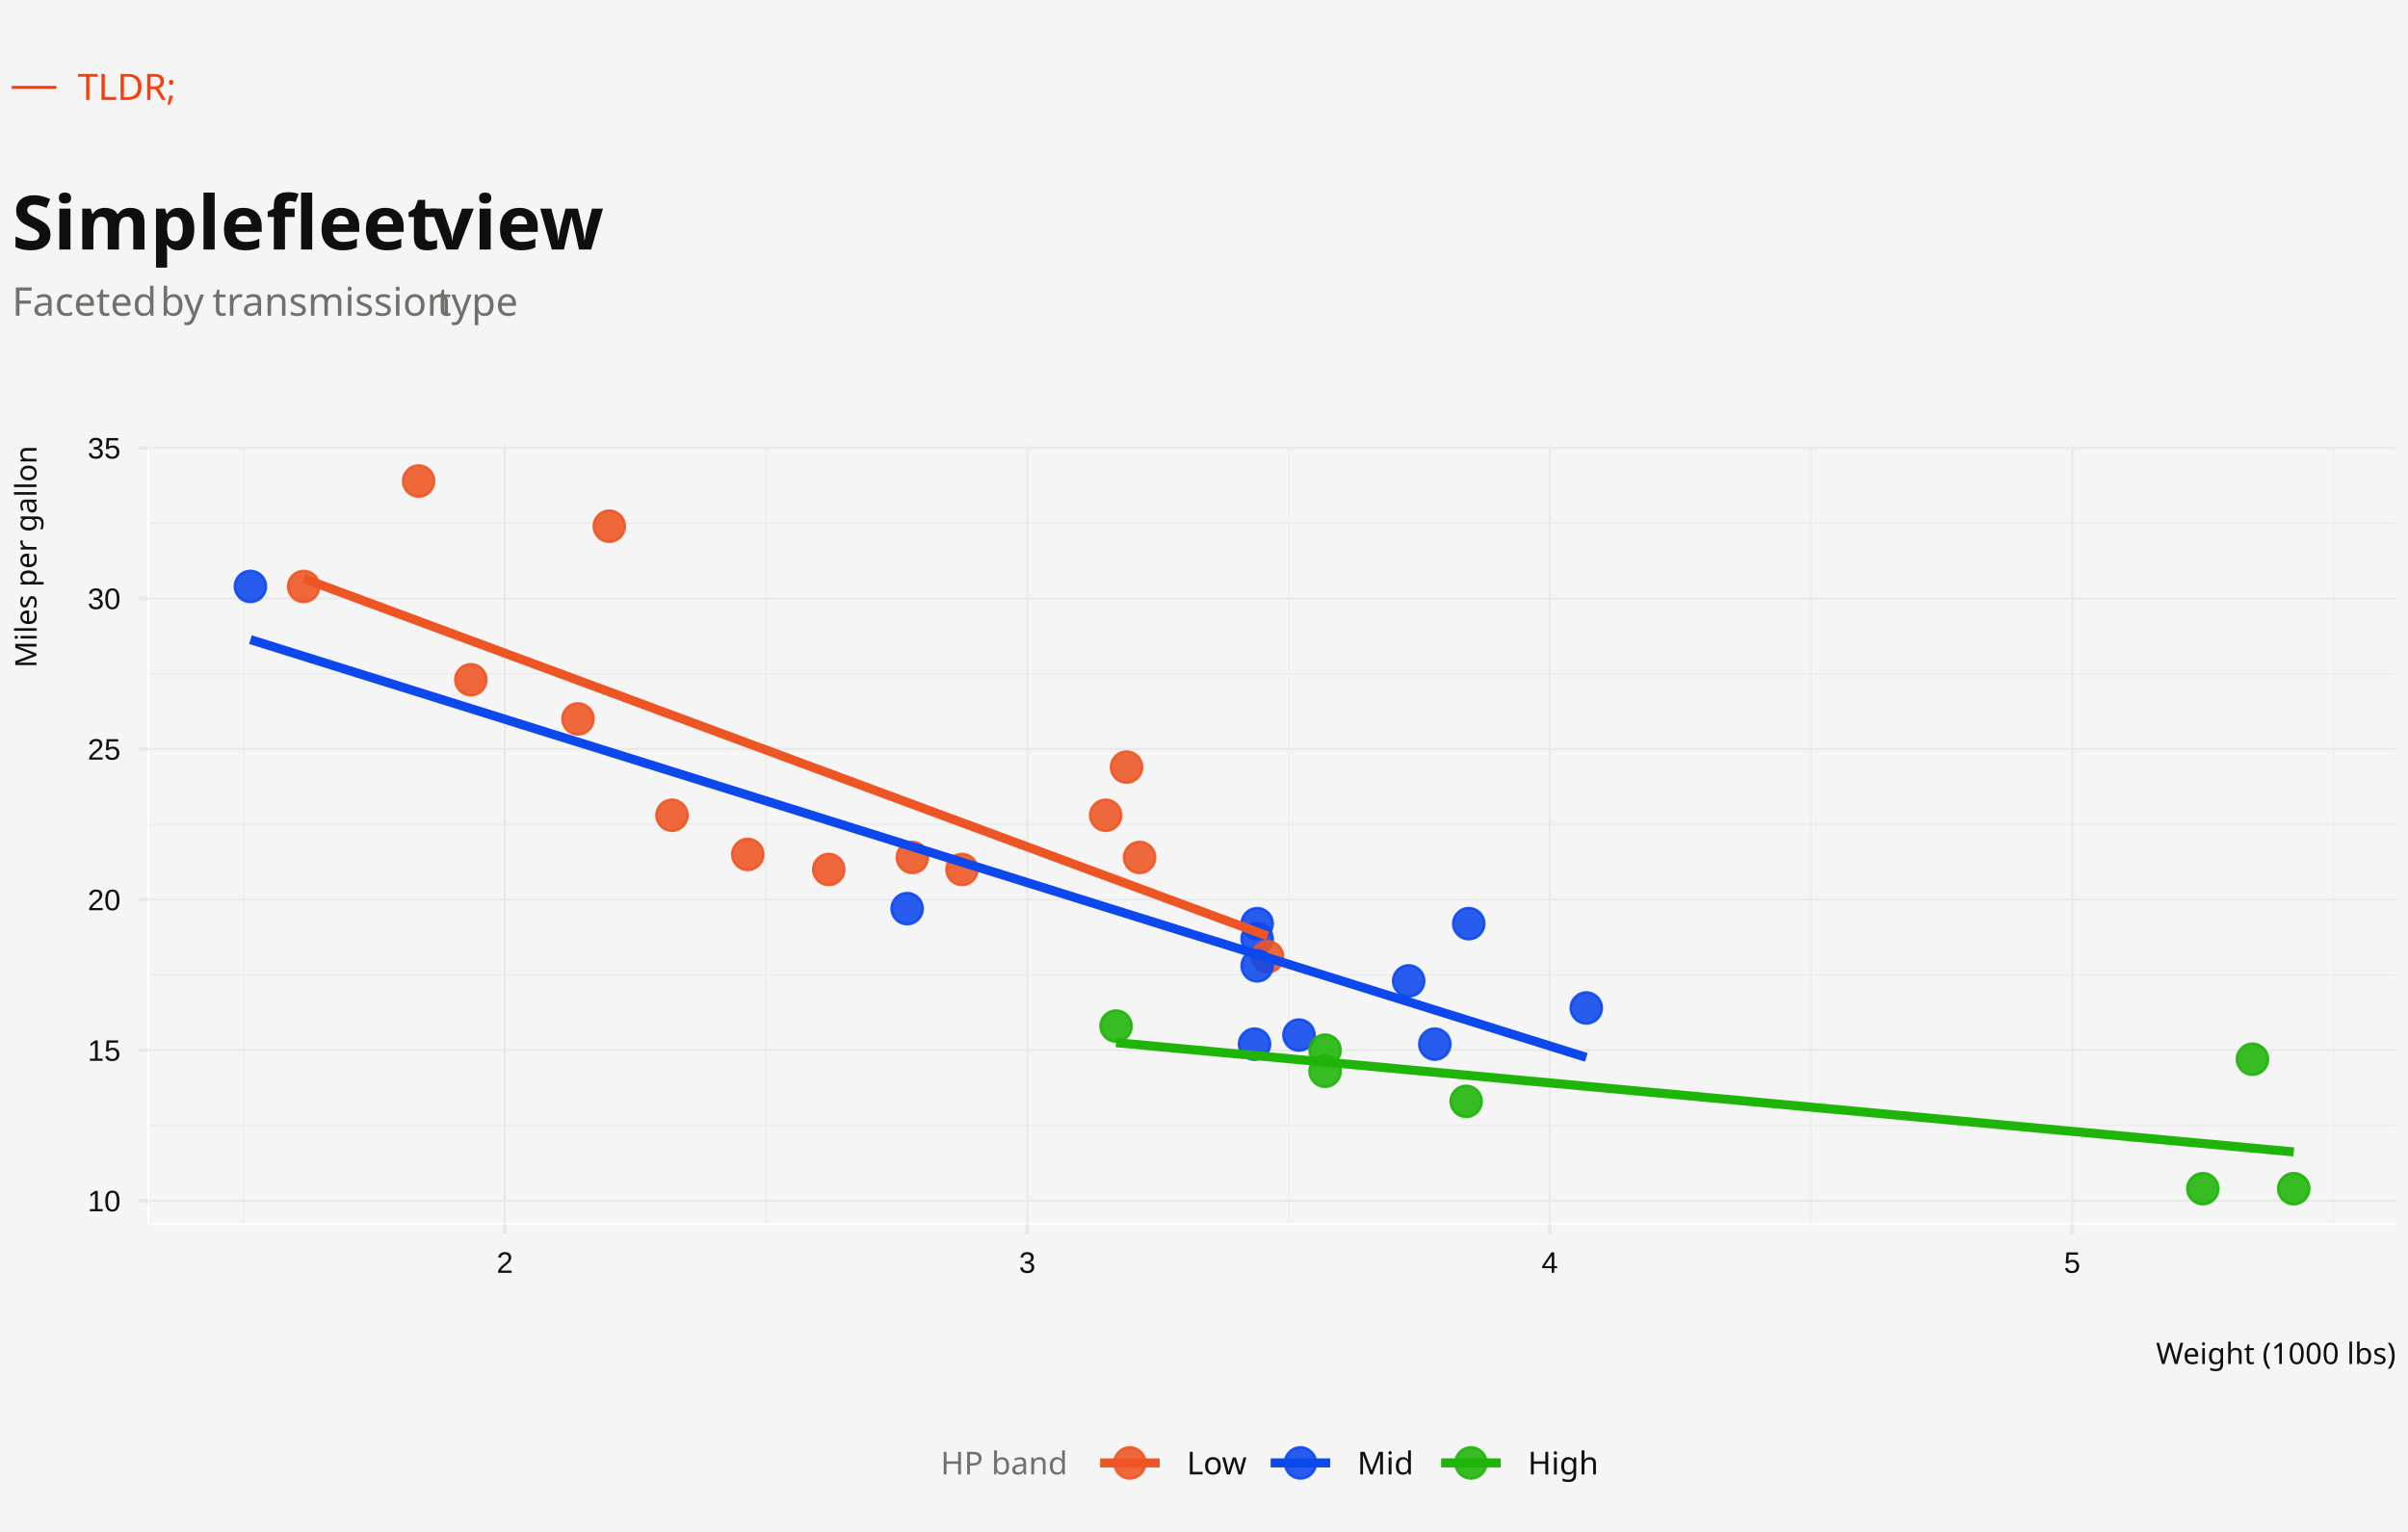
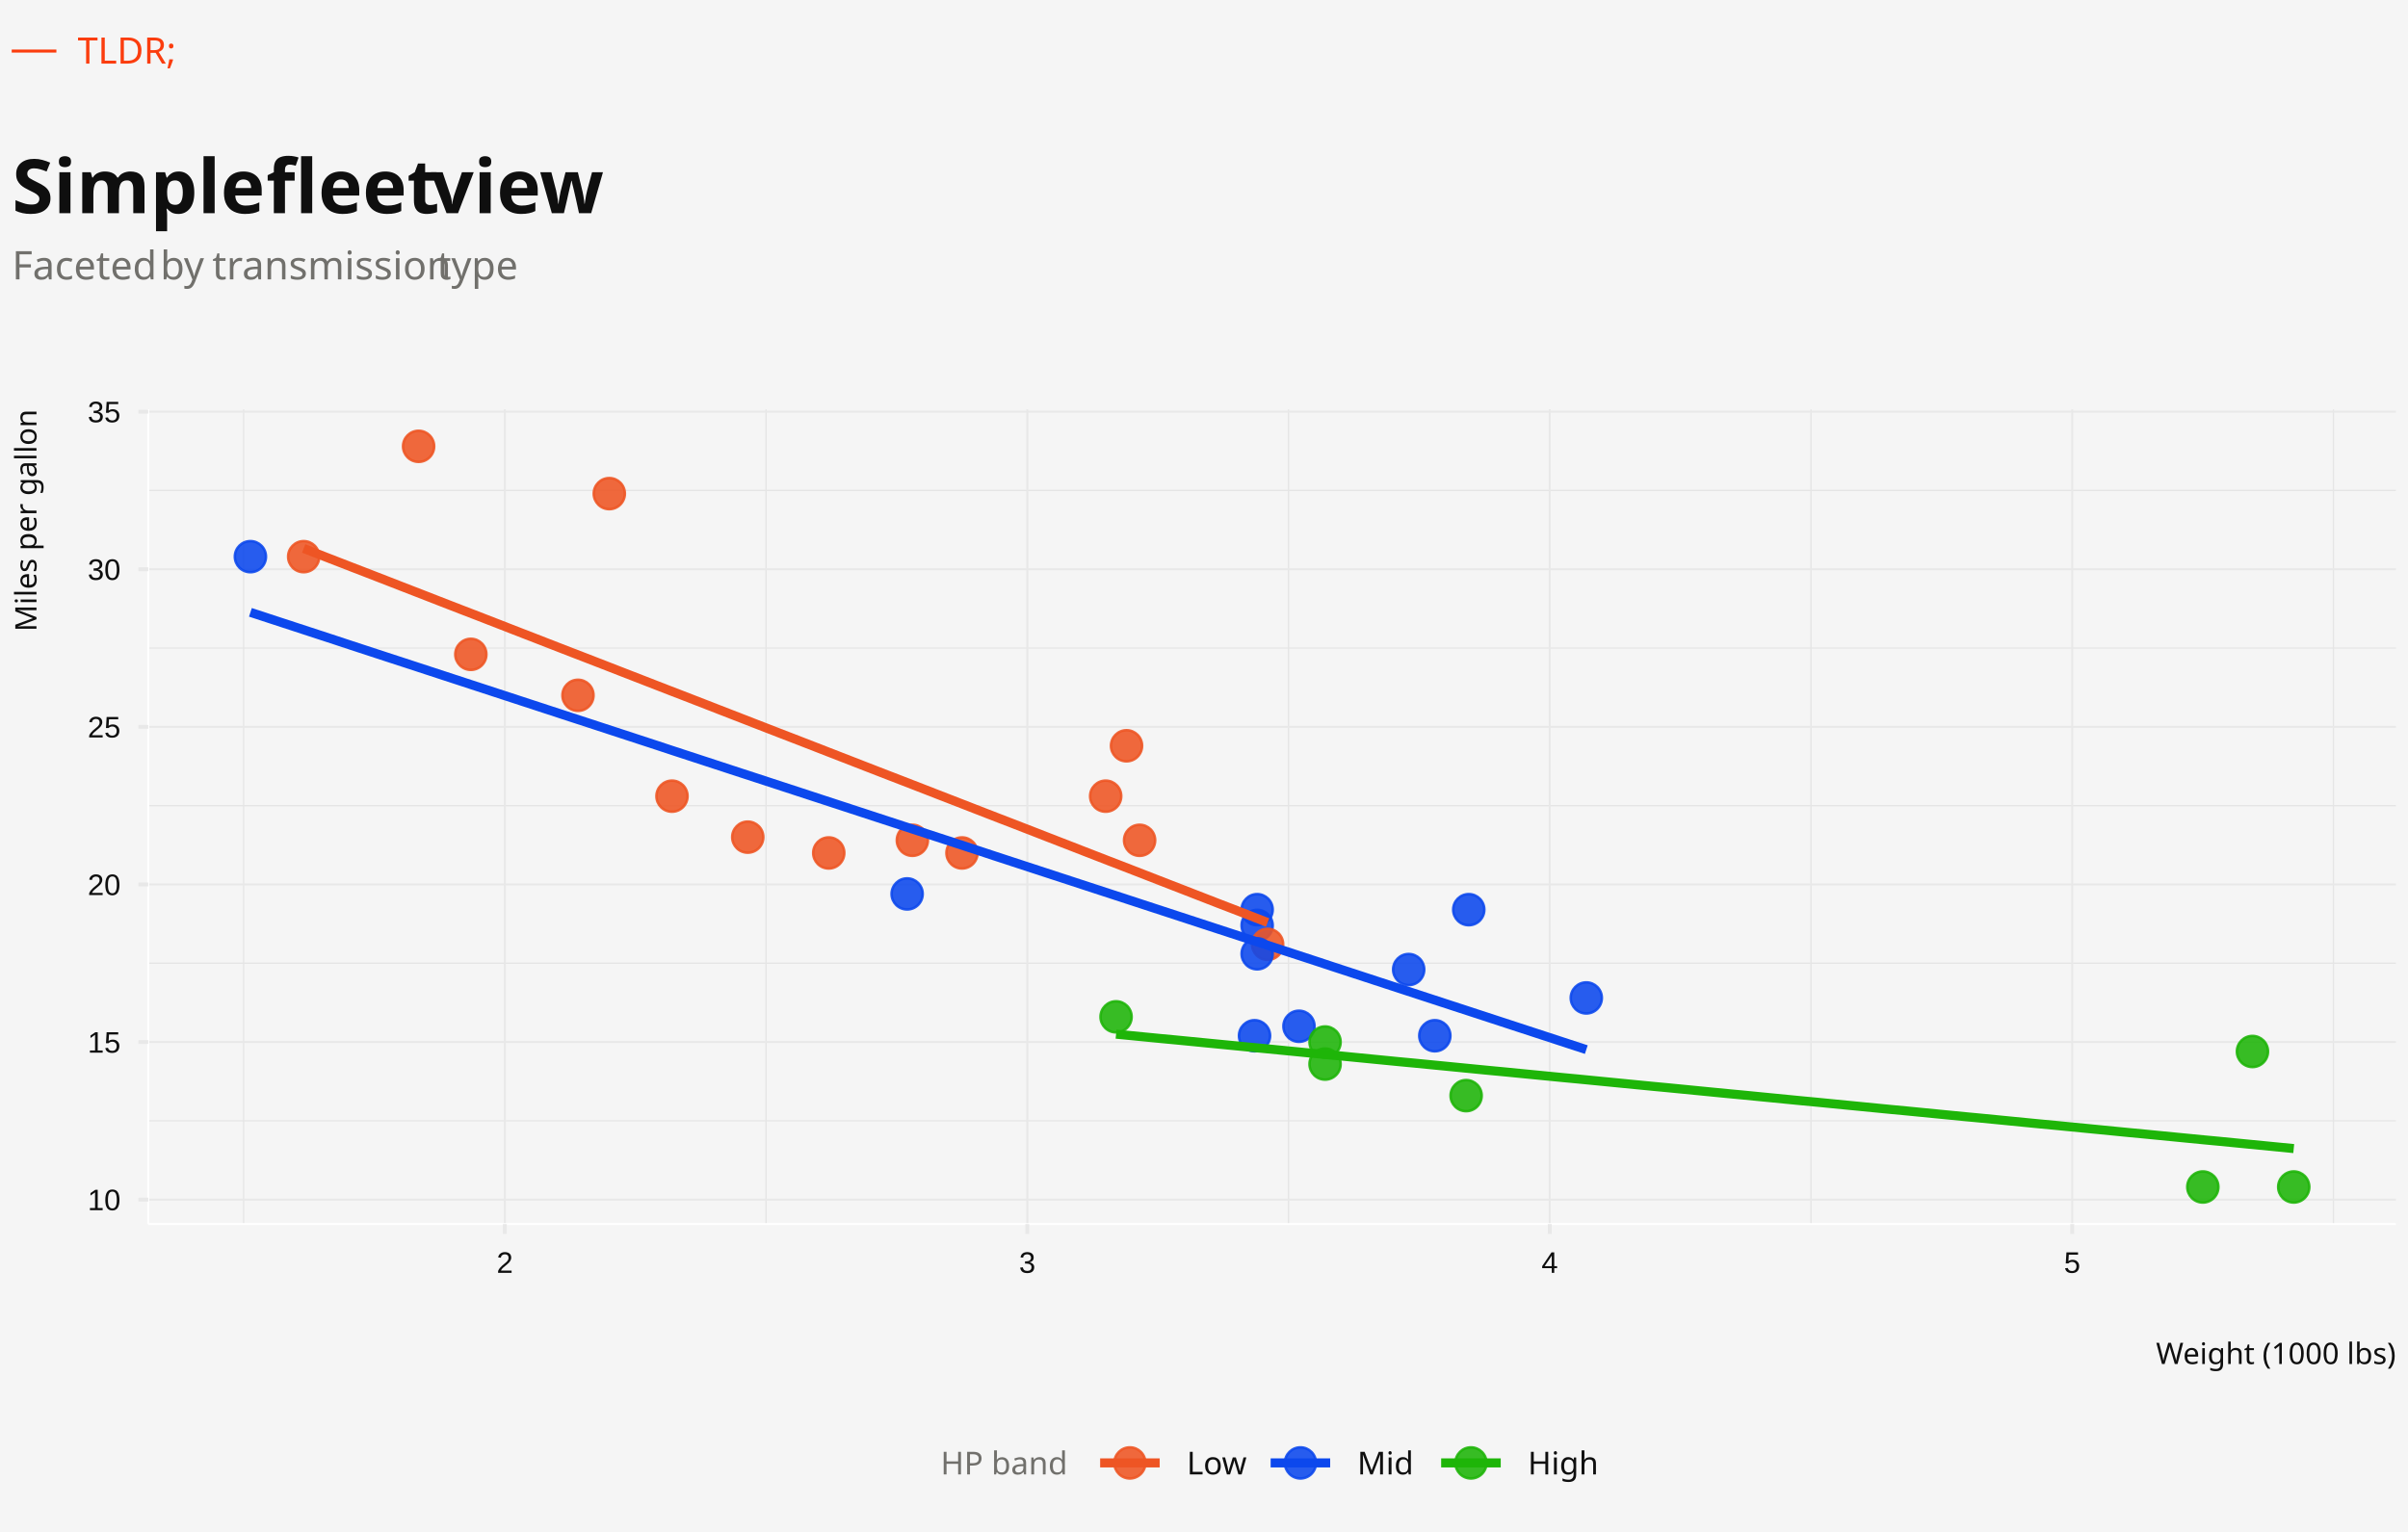
<svg xmlns="http://www.w3.org/2000/svg" width="396.00pt" height="252.00pt" viewBox="0 0 396.00 252.00">
  <g class="svglite">
    <defs>
      <style type="text/css">
    .svglite line, .svglite polyline, .svglite polygon, .svglite path, .svglite rect, .svglite circle {
      fill: none;
      stroke: #000000;
      stroke-linecap: round;
      stroke-linejoin: round;
      stroke-miterlimit: 10.00;
    }
    .svglite text {
      white-space: pre;
    }
    .svglite g.glyphgroup path {
      fill: inherit;
      stroke: none;
    }
  </style>
    </defs>
    <rect width="100%" height="100%" style="stroke: none; fill: none;" />
    <defs>
      <clipPath id="cpMC4wMHwzOTYuMDB8MC4wMHwyNTIuMDA=">
        <rect x="0.00" y="0.00" width="396.00" height="252.00" />
      </clipPath>
    </defs>
    <g clip-path="url(#cpMC4wMHwzOTYuMDB8MC4wMHwyNTIuMDA=)">
-       <rect x="0.00" y="0.00" width="396.00" height="252.00" style="stroke-width: 0.63; stroke: none; fill: #F5F5F5;" />
+       <rect x="0.00" y="-0" width="396.00" height="252.00" style="stroke-width: 0.63; stroke: none; fill: #F5F5F5;" />
    </g>
    <defs>
-       <clipPath id="cpMjQuMzh8Mzk0LjAxfDczLjMxfDIwMS4zNg==">
-         <rect x="24.38" y="73.31" width="369.63" height="128.05" />
+       <clipPath id="cpMjQuMzh8Mzk0LjAxfDY3LjMzfDIwMS4zNg==">
+         <rect x="24.38" y="67.33" width="369.63" height="134.03" />
      </clipPath>
    </defs>
-     <g clip-path="url(#cpMjQuMzh8Mzk0LjAxfDczLjMxfDIwMS4zNg==)">
-       <rect x="24.38" y="73.31" width="369.63" height="128.05" style="stroke-width: 0.63; stroke: none; fill: #F5F5F5;" />
-       <polyline points="24.38,185.13 394.01,185.13 " style="stroke-width: 0.21; stroke: #EBEBEB; stroke-linecap: butt;" />
-       <polyline points="24.38,160.37 394.01,160.37 " style="stroke-width: 0.21; stroke: #EBEBEB; stroke-linecap: butt;" />
-       <polyline points="24.38,135.60 394.01,135.60 " style="stroke-width: 0.21; stroke: #EBEBEB; stroke-linecap: butt;" />
-       <polyline points="24.38,110.83 394.01,110.83 " style="stroke-width: 0.21; stroke: #EBEBEB; stroke-linecap: butt;" />
-       <polyline points="24.38,86.06 394.01,86.06 " style="stroke-width: 0.21; stroke: #EBEBEB; stroke-linecap: butt;" />
-       <polyline points="40.06,201.36 40.06,73.31 " style="stroke-width: 0.21; stroke: #EBEBEB; stroke-linecap: butt;" />
-       <polyline points="125.98,201.36 125.98,73.31 " style="stroke-width: 0.21; stroke: #EBEBEB; stroke-linecap: butt;" />
-       <polyline points="211.90,201.36 211.90,73.31 " style="stroke-width: 0.21; stroke: #EBEBEB; stroke-linecap: butt;" />
-       <polyline points="297.82,201.36 297.82,73.31 " style="stroke-width: 0.21; stroke: #EBEBEB; stroke-linecap: butt;" />
-       <polyline points="383.74,201.36 383.74,73.31 " style="stroke-width: 0.21; stroke: #EBEBEB; stroke-linecap: butt;" />
-       <polyline points="24.38,197.52 394.01,197.52 " style="stroke-width: 0.32; stroke: #E8E8E8; stroke-linecap: butt;" />
-       <polyline points="24.38,172.75 394.01,172.75 " style="stroke-width: 0.32; stroke: #E8E8E8; stroke-linecap: butt;" />
-       <polyline points="24.38,147.98 394.01,147.98 " style="stroke-width: 0.32; stroke: #E8E8E8; stroke-linecap: butt;" />
-       <polyline points="24.38,123.21 394.01,123.21 " style="stroke-width: 0.32; stroke: #E8E8E8; stroke-linecap: butt;" />
-       <polyline points="24.38,98.45 394.01,98.45 " style="stroke-width: 0.32; stroke: #E8E8E8; stroke-linecap: butt;" />
-       <polyline points="24.38,73.68 394.01,73.68 " style="stroke-width: 0.32; stroke: #E8E8E8; stroke-linecap: butt;" />
-       <polyline points="83.02,201.36 83.02,73.31 " style="stroke-width: 0.32; stroke: #E8E8E8; stroke-linecap: butt;" />
-       <polyline points="168.94,201.36 168.94,73.31 " style="stroke-width: 0.32; stroke: #E8E8E8; stroke-linecap: butt;" />
-       <polyline points="254.86,201.36 254.86,73.31 " style="stroke-width: 0.32; stroke: #E8E8E8; stroke-linecap: butt;" />
-       <polyline points="340.78,201.36 340.78,73.31 " style="stroke-width: 0.32; stroke: #E8E8E8; stroke-linecap: butt;" />
-       <circle cx="136.29" cy="143.03" r="2.56" style="stroke-width: 0.42; stroke: #EE5524; stroke-opacity: 0.88; fill: #EE5524; fill-opacity: 0.88;" />
-       <circle cx="158.20" cy="143.03" r="2.56" style="stroke-width: 0.42; stroke: #EE5524; stroke-opacity: 0.88; fill: #EE5524; fill-opacity: 0.88;" />
-       <circle cx="110.51" cy="134.11" r="2.56" style="stroke-width: 0.42; stroke: #EE5524; stroke-opacity: 0.88; fill: #EE5524; fill-opacity: 0.88;" />
-       <circle cx="187.41" cy="141.05" r="2.56" style="stroke-width: 0.42; stroke: #EE5524; stroke-opacity: 0.88; fill: #EE5524; fill-opacity: 0.88;" />
-       <circle cx="206.74" cy="154.42" r="2.56" style="stroke-width: 0.42; stroke: #0C48ED; stroke-opacity: 0.88; fill: #0C48ED; fill-opacity: 0.88;" />
-       <circle cx="208.46" cy="157.39" r="2.56" style="stroke-width: 0.42; stroke: #EE5524; stroke-opacity: 0.88; fill: #EE5524; fill-opacity: 0.88;" />
-       <circle cx="217.91" cy="176.22" r="2.56" style="stroke-width: 0.42; stroke: #1EB508; stroke-opacity: 0.88; fill: #1EB508; fill-opacity: 0.88;" />
-       <circle cx="185.26" cy="126.19" r="2.56" style="stroke-width: 0.42; stroke: #EE5524; stroke-opacity: 0.88; fill: #EE5524; fill-opacity: 0.88;" />
-       <circle cx="181.83" cy="134.11" r="2.56" style="stroke-width: 0.42; stroke: #EE5524; stroke-opacity: 0.88; fill: #EE5524; fill-opacity: 0.88;" />
-       <circle cx="206.74" cy="151.94" r="2.56" style="stroke-width: 0.42; stroke: #0C48ED; stroke-opacity: 0.88; fill: #0C48ED; fill-opacity: 0.88;" />
-       <circle cx="206.74" cy="158.88" r="2.56" style="stroke-width: 0.42; stroke: #0C48ED; stroke-opacity: 0.88; fill: #0C48ED; fill-opacity: 0.88;" />
-       <circle cx="260.87" cy="165.81" r="2.56" style="stroke-width: 0.42; stroke: #0C48ED; stroke-opacity: 0.88; fill: #0C48ED; fill-opacity: 0.88;" />
-       <circle cx="231.66" cy="161.36" r="2.56" style="stroke-width: 0.42; stroke: #0C48ED; stroke-opacity: 0.88; fill: #0C48ED; fill-opacity: 0.88;" />
-       <circle cx="235.96" cy="171.76" r="2.56" style="stroke-width: 0.42; stroke: #0C48ED; stroke-opacity: 0.88; fill: #0C48ED; fill-opacity: 0.88;" />
-       <circle cx="362.26" cy="195.54" r="2.56" style="stroke-width: 0.42; stroke: #1EB508; stroke-opacity: 0.88; fill: #1EB508; fill-opacity: 0.88;" />
-       <circle cx="377.21" cy="195.54" r="2.56" style="stroke-width: 0.42; stroke: #1EB508; stroke-opacity: 0.88; fill: #1EB508; fill-opacity: 0.88;" />
-       <circle cx="370.42" cy="174.24" r="2.56" style="stroke-width: 0.42; stroke: #1EB508; stroke-opacity: 0.88; fill: #1EB508; fill-opacity: 0.88;" />
-       <circle cx="100.20" cy="86.56" r="2.56" style="stroke-width: 0.42; stroke: #EE5524; stroke-opacity: 0.88; fill: #EE5524; fill-opacity: 0.88;" />
-       <circle cx="49.94" cy="96.47" r="2.56" style="stroke-width: 0.42; stroke: #EE5524; stroke-opacity: 0.88; fill: #EE5524; fill-opacity: 0.88;" />
-       <circle cx="68.84" cy="79.13" r="2.56" style="stroke-width: 0.42; stroke: #EE5524; stroke-opacity: 0.88; fill: #EE5524; fill-opacity: 0.88;" />
-       <circle cx="122.97" cy="140.55" r="2.56" style="stroke-width: 0.42; stroke: #EE5524; stroke-opacity: 0.88; fill: #EE5524; fill-opacity: 0.88;" />
-       <circle cx="213.62" cy="170.27" r="2.56" style="stroke-width: 0.42; stroke: #0C48ED; stroke-opacity: 0.88; fill: #0C48ED; fill-opacity: 0.88;" />
-       <circle cx="206.31" cy="171.76" r="2.56" style="stroke-width: 0.42; stroke: #0C48ED; stroke-opacity: 0.88; fill: #0C48ED; fill-opacity: 0.88;" />
-       <circle cx="241.11" cy="181.17" r="2.56" style="stroke-width: 0.42; stroke: #1EB508; stroke-opacity: 0.88; fill: #1EB508; fill-opacity: 0.88;" />
-       <circle cx="241.54" cy="151.94" r="2.56" style="stroke-width: 0.42; stroke: #0C48ED; stroke-opacity: 0.88; fill: #0C48ED; fill-opacity: 0.88;" />
-       <circle cx="77.43" cy="111.82" r="2.56" style="stroke-width: 0.42; stroke: #EE5524; stroke-opacity: 0.88; fill: #EE5524; fill-opacity: 0.88;" />
-       <circle cx="95.05" cy="118.26" r="2.56" style="stroke-width: 0.42; stroke: #EE5524; stroke-opacity: 0.88; fill: #EE5524; fill-opacity: 0.88;" />
-       <circle cx="41.18" cy="96.47" r="2.56" style="stroke-width: 0.42; stroke: #0C48ED; stroke-opacity: 0.88; fill: #0C48ED; fill-opacity: 0.88;" />
-       <circle cx="183.54" cy="168.79" r="2.56" style="stroke-width: 0.42; stroke: #1EB508; stroke-opacity: 0.88; fill: #1EB508; fill-opacity: 0.88;" />
-       <circle cx="149.18" cy="149.47" r="2.56" style="stroke-width: 0.42; stroke: #0C48ED; stroke-opacity: 0.88; fill: #0C48ED; fill-opacity: 0.88;" />
-       <circle cx="217.91" cy="172.75" r="2.56" style="stroke-width: 0.42; stroke: #1EB508; stroke-opacity: 0.88; fill: #1EB508; fill-opacity: 0.88;" />
-       <circle cx="150.04" cy="141.05" r="2.56" style="stroke-width: 0.42; stroke: #EE5524; stroke-opacity: 0.88; fill: #EE5524; fill-opacity: 0.88;" />
-       <polyline points="49.94,95.18 51.95,95.92 53.95,96.66 55.96,97.41 57.97,98.15 59.97,98.90 61.98,99.64 63.99,100.39 65.99,101.13 68.00,101.87 70.01,102.62 72.01,103.36 74.02,104.11 76.03,104.85 78.03,105.59 80.04,106.34 82.05,107.08 84.05,107.83 86.06,108.57 88.07,109.32 90.07,110.06 92.08,110.80 94.09,111.55 96.09,112.29 98.10,113.04 100.11,113.78 102.11,114.52 104.12,115.27 106.13,116.01 108.13,116.76 110.14,117.50 112.14,118.24 114.15,118.99 116.16,119.73 118.16,120.48 120.17,121.22 122.18,121.97 124.18,122.71 126.19,123.45 128.20,124.20 130.20,124.94 132.21,125.69 134.22,126.43 136.22,127.17 138.23,127.92 140.24,128.66 142.24,129.41 144.25,130.15 146.26,130.89 148.26,131.64 150.27,132.38 152.28,133.13 154.28,133.87 156.29,134.62 158.30,135.36 160.30,136.10 162.31,136.85 164.32,137.59 166.32,138.34 168.33,139.08 170.34,139.82 172.34,140.57 174.35,141.31 176.36,142.06 178.36,142.80 180.37,143.55 182.38,144.29 184.38,145.03 186.39,145.78 188.40,146.52 190.40,147.27 192.41,148.01 194.42,148.75 196.42,149.50 198.43,150.24 200.43,150.99 202.44,151.73 204.45,152.47 206.45,153.22 208.46,153.96 " style="stroke-width: 1.49; stroke: #EE5524; stroke-linecap: butt;" />
-       <polyline points="41.18,105.22 43.96,106.09 46.74,106.96 49.52,107.83 52.30,108.70 55.08,109.57 57.86,110.44 60.64,111.31 63.42,112.18 66.21,113.05 68.99,113.92 71.77,114.79 74.55,115.66 77.33,116.53 80.11,117.40 82.89,118.27 85.67,119.14 88.45,120.01 91.23,120.88 94.01,121.75 96.80,122.62 99.58,123.49 102.36,124.36 105.14,125.23 107.92,126.10 110.70,126.97 113.48,127.84 116.26,128.71 119.04,129.58 121.82,130.45 124.61,131.32 127.39,132.19 130.17,133.06 132.95,133.93 135.73,134.80 138.51,135.67 141.29,136.54 144.07,137.41 146.85,138.28 149.63,139.15 152.41,140.02 155.20,140.89 157.98,141.76 160.76,142.63 163.54,143.50 166.32,144.37 169.10,145.24 171.88,146.11 174.66,146.98 177.44,147.85 180.22,148.72 183.01,149.59 185.79,150.46 188.57,151.33 191.35,152.20 194.13,153.07 196.91,153.94 199.69,154.80 202.47,155.67 205.25,156.54 208.03,157.41 210.81,158.28 213.60,159.15 216.38,160.02 219.16,160.89 221.94,161.76 224.72,162.63 227.50,163.50 230.28,164.37 233.06,165.24 235.84,166.11 238.62,166.98 241.41,167.85 244.19,168.72 246.97,169.59 249.75,170.46 252.53,171.33 255.31,172.20 258.09,173.07 260.87,173.94 " style="stroke-width: 1.49; stroke: #0C48ED; stroke-linecap: butt;" />
-       <polyline points="183.54,171.52 186.00,171.74 188.45,171.97 190.90,172.20 193.35,172.43 195.80,172.65 198.25,172.88 200.70,173.11 203.16,173.34 205.61,173.56 208.06,173.79 210.51,174.02 212.96,174.25 215.41,174.47 217.86,174.70 220.32,174.93 222.77,175.16 225.22,175.38 227.67,175.61 230.12,175.84 232.57,176.07 235.02,176.29 237.48,176.52 239.93,176.75 242.38,176.98 244.83,177.20 247.28,177.43 249.73,177.66 252.18,177.89 254.64,178.11 257.09,178.34 259.54,178.57 261.99,178.80 264.44,179.02 266.89,179.25 269.34,179.48 271.80,179.71 274.25,179.93 276.70,180.16 279.15,180.39 281.60,180.62 284.05,180.84 286.50,181.07 288.96,181.30 291.41,181.53 293.86,181.75 296.31,181.98 298.76,182.21 301.21,182.44 303.66,182.66 306.12,182.89 308.57,183.12 311.02,183.35 313.47,183.57 315.92,183.80 318.37,184.03 320.82,184.26 323.28,184.48 325.73,184.71 328.18,184.94 330.63,185.17 333.08,185.39 335.53,185.62 337.98,185.85 340.43,186.08 342.89,186.30 345.34,186.53 347.79,186.76 350.24,186.99 352.69,187.21 355.14,187.44 357.59,187.67 360.05,187.90 362.50,188.12 364.95,188.35 367.40,188.58 369.85,188.81 372.30,189.03 374.75,189.26 377.21,189.49 " style="stroke-width: 1.49; stroke: #1EB508; stroke-linecap: butt;" />
+     <g clip-path="url(#cpMjQuMzh8Mzk0LjAxfDY3LjMzfDIwMS4zNg==)">
+       <rect x="24.38" y="67.33" width="369.63" height="134.03" style="stroke-width: 0.63; stroke: none; fill: #F5F5F5;" />
+       <polyline points="24.38,184.38 394.01,184.38 " style="stroke-width: 0.21; stroke: #E5E5E5; stroke-linecap: butt;" />
+       <polyline points="24.38,158.45 394.01,158.45 " style="stroke-width: 0.21; stroke: #E5E5E5; stroke-linecap: butt;" />
+       <polyline points="24.38,132.53 394.01,132.53 " style="stroke-width: 0.21; stroke: #E5E5E5; stroke-linecap: butt;" />
+       <polyline points="24.38,106.60 394.01,106.60 " style="stroke-width: 0.21; stroke: #E5E5E5; stroke-linecap: butt;" />
+       <polyline points="24.38,80.68 394.01,80.68 " style="stroke-width: 0.21; stroke: #E5E5E5; stroke-linecap: butt;" />
+       <polyline points="40.06,201.36 40.06,67.33 " style="stroke-width: 0.21; stroke: #E5E5E5; stroke-linecap: butt;" />
+       <polyline points="125.98,201.36 125.98,67.33 " style="stroke-width: 0.21; stroke: #E5E5E5; stroke-linecap: butt;" />
+       <polyline points="211.90,201.36 211.90,67.33 " style="stroke-width: 0.21; stroke: #E5E5E5; stroke-linecap: butt;" />
+       <polyline points="297.82,201.36 297.82,67.33 " style="stroke-width: 0.21; stroke: #E5E5E5; stroke-linecap: butt;" />
+       <polyline points="383.74,201.36 383.74,67.33 " style="stroke-width: 0.21; stroke: #E5E5E5; stroke-linecap: butt;" />
+       <polyline points="24.38,197.34 394.01,197.34 " style="stroke-width: 0.32; stroke: #E8E8E8; stroke-linecap: butt;" />
+       <polyline points="24.38,171.41 394.01,171.41 " style="stroke-width: 0.32; stroke: #E8E8E8; stroke-linecap: butt;" />
+       <polyline points="24.38,145.49 394.01,145.49 " style="stroke-width: 0.32; stroke: #E8E8E8; stroke-linecap: butt;" />
+       <polyline points="24.38,119.57 394.01,119.57 " style="stroke-width: 0.32; stroke: #E8E8E8; stroke-linecap: butt;" />
+       <polyline points="24.38,93.64 394.01,93.64 " style="stroke-width: 0.32; stroke: #E8E8E8; stroke-linecap: butt;" />
+       <polyline points="24.38,67.72 394.01,67.72 " style="stroke-width: 0.32; stroke: #E8E8E8; stroke-linecap: butt;" />
+       <polyline points="83.02,201.36 83.02,67.33 " style="stroke-width: 0.32; stroke: #E8E8E8; stroke-linecap: butt;" />
+       <polyline points="168.94,201.36 168.94,67.33 " style="stroke-width: 0.32; stroke: #E8E8E8; stroke-linecap: butt;" />
+       <polyline points="254.86,201.36 254.86,67.33 " style="stroke-width: 0.32; stroke: #E8E8E8; stroke-linecap: butt;" />
+       <polyline points="340.78,201.36 340.78,67.33 " style="stroke-width: 0.32; stroke: #E8E8E8; stroke-linecap: butt;" />
+       <circle cx="136.29" cy="140.31" r="2.56" style="stroke-width: 0.42; stroke: #EE5524; stroke-opacity: 0.88; fill: #EE5524; fill-opacity: 0.88;" />
+       <circle cx="158.20" cy="140.31" r="2.56" style="stroke-width: 0.42; stroke: #EE5524; stroke-opacity: 0.88; fill: #EE5524; fill-opacity: 0.88;" />
+       <circle cx="110.51" cy="130.97" r="2.56" style="stroke-width: 0.42; stroke: #EE5524; stroke-opacity: 0.88; fill: #EE5524; fill-opacity: 0.88;" />
+       <circle cx="187.41" cy="138.23" r="2.56" style="stroke-width: 0.42; stroke: #EE5524; stroke-opacity: 0.88; fill: #EE5524; fill-opacity: 0.88;" />
+       <circle cx="206.74" cy="152.23" r="2.56" style="stroke-width: 0.42; stroke: #0C48ED; stroke-opacity: 0.88; fill: #0C48ED; fill-opacity: 0.88;" />
+       <circle cx="208.46" cy="155.34" r="2.56" style="stroke-width: 0.42; stroke: #EE5524; stroke-opacity: 0.88; fill: #EE5524; fill-opacity: 0.88;" />
+       <circle cx="217.91" cy="175.04" r="2.56" style="stroke-width: 0.42; stroke: #1EB508; stroke-opacity: 0.88; fill: #1EB508; fill-opacity: 0.88;" />
+       <circle cx="185.26" cy="122.68" r="2.56" style="stroke-width: 0.42; stroke: #EE5524; stroke-opacity: 0.88; fill: #EE5524; fill-opacity: 0.88;" />
+       <circle cx="181.83" cy="130.97" r="2.56" style="stroke-width: 0.42; stroke: #EE5524; stroke-opacity: 0.88; fill: #EE5524; fill-opacity: 0.88;" />
+       <circle cx="206.74" cy="149.64" r="2.56" style="stroke-width: 0.42; stroke: #0C48ED; stroke-opacity: 0.88; fill: #0C48ED; fill-opacity: 0.88;" />
+       <circle cx="206.74" cy="156.90" r="2.56" style="stroke-width: 0.42; stroke: #0C48ED; stroke-opacity: 0.88; fill: #0C48ED; fill-opacity: 0.88;" />
+       <circle cx="260.87" cy="164.16" r="2.56" style="stroke-width: 0.42; stroke: #0C48ED; stroke-opacity: 0.88; fill: #0C48ED; fill-opacity: 0.88;" />
+       <circle cx="231.66" cy="159.49" r="2.56" style="stroke-width: 0.42; stroke: #0C48ED; stroke-opacity: 0.88; fill: #0C48ED; fill-opacity: 0.88;" />
+       <circle cx="235.96" cy="170.38" r="2.56" style="stroke-width: 0.42; stroke: #0C48ED; stroke-opacity: 0.88; fill: #0C48ED; fill-opacity: 0.88;" />
+       <circle cx="362.26" cy="195.26" r="2.56" style="stroke-width: 0.42; stroke: #1EB508; stroke-opacity: 0.88; fill: #1EB508; fill-opacity: 0.88;" />
+       <circle cx="377.21" cy="195.26" r="2.56" style="stroke-width: 0.42; stroke: #1EB508; stroke-opacity: 0.88; fill: #1EB508; fill-opacity: 0.88;" />
+       <circle cx="370.42" cy="172.97" r="2.56" style="stroke-width: 0.42; stroke: #1EB508; stroke-opacity: 0.88; fill: #1EB508; fill-opacity: 0.88;" />
+       <circle cx="100.20" cy="81.20" r="2.56" style="stroke-width: 0.42; stroke: #EE5524; stroke-opacity: 0.88; fill: #EE5524; fill-opacity: 0.88;" />
+       <circle cx="49.94" cy="91.57" r="2.56" style="stroke-width: 0.42; stroke: #EE5524; stroke-opacity: 0.88; fill: #EE5524; fill-opacity: 0.88;" />
+       <circle cx="68.84" cy="73.42" r="2.56" style="stroke-width: 0.42; stroke: #EE5524; stroke-opacity: 0.88; fill: #EE5524; fill-opacity: 0.88;" />
+       <circle cx="122.97" cy="137.71" r="2.56" style="stroke-width: 0.42; stroke: #EE5524; stroke-opacity: 0.88; fill: #EE5524; fill-opacity: 0.88;" />
+       <circle cx="213.62" cy="168.82" r="2.56" style="stroke-width: 0.42; stroke: #0C48ED; stroke-opacity: 0.88; fill: #0C48ED; fill-opacity: 0.88;" />
+       <circle cx="206.31" cy="170.38" r="2.56" style="stroke-width: 0.42; stroke: #0C48ED; stroke-opacity: 0.88; fill: #0C48ED; fill-opacity: 0.88;" />
+       <circle cx="241.11" cy="180.23" r="2.56" style="stroke-width: 0.42; stroke: #1EB508; stroke-opacity: 0.88; fill: #1EB508; fill-opacity: 0.88;" />
+       <circle cx="241.54" cy="149.64" r="2.56" style="stroke-width: 0.42; stroke: #0C48ED; stroke-opacity: 0.88; fill: #0C48ED; fill-opacity: 0.88;" />
+       <circle cx="77.43" cy="107.64" r="2.56" style="stroke-width: 0.42; stroke: #EE5524; stroke-opacity: 0.88; fill: #EE5524; fill-opacity: 0.88;" />
+       <circle cx="95.05" cy="114.38" r="2.56" style="stroke-width: 0.42; stroke: #EE5524; stroke-opacity: 0.88; fill: #EE5524; fill-opacity: 0.88;" />
+       <circle cx="41.18" cy="91.57" r="2.56" style="stroke-width: 0.42; stroke: #0C48ED; stroke-opacity: 0.88; fill: #0C48ED; fill-opacity: 0.88;" />
+       <circle cx="183.54" cy="167.27" r="2.56" style="stroke-width: 0.42; stroke: #1EB508; stroke-opacity: 0.88; fill: #1EB508; fill-opacity: 0.88;" />
+       <circle cx="149.18" cy="147.05" r="2.56" style="stroke-width: 0.42; stroke: #0C48ED; stroke-opacity: 0.88; fill: #0C48ED; fill-opacity: 0.88;" />
+       <circle cx="217.91" cy="171.41" r="2.56" style="stroke-width: 0.42; stroke: #1EB508; stroke-opacity: 0.88; fill: #1EB508; fill-opacity: 0.88;" />
+       <circle cx="150.04" cy="138.23" r="2.56" style="stroke-width: 0.42; stroke: #EE5524; stroke-opacity: 0.88; fill: #EE5524; fill-opacity: 0.88;" />
+       <polyline points="49.94,90.22 51.95,91.00 53.95,91.78 55.96,92.56 57.97,93.34 59.97,94.11 61.98,94.89 63.99,95.67 65.99,96.45 68.00,97.23 70.01,98.01 72.01,98.79 74.02,99.57 76.03,100.35 78.03,101.12 80.04,101.90 82.05,102.68 84.05,103.46 86.06,104.24 88.07,105.02 90.07,105.80 92.08,106.58 94.09,107.36 96.09,108.13 98.10,108.91 100.11,109.69 102.11,110.47 104.12,111.25 106.13,112.03 108.13,112.81 110.14,113.59 112.14,114.36 114.15,115.14 116.16,115.92 118.16,116.70 120.17,117.48 122.18,118.26 124.18,119.04 126.19,119.82 128.20,120.60 130.20,121.37 132.21,122.15 134.22,122.93 136.22,123.71 138.23,124.49 140.24,125.27 142.24,126.05 144.25,126.83 146.26,127.61 148.26,128.38 150.27,129.16 152.28,129.94 154.28,130.72 156.29,131.50 158.30,132.28 160.30,133.06 162.31,133.84 164.32,134.62 166.32,135.39 168.33,136.17 170.34,136.95 172.34,137.73 174.35,138.51 176.36,139.29 178.36,140.07 180.37,140.85 182.38,141.63 184.38,142.40 186.39,143.18 188.40,143.96 190.40,144.74 192.41,145.52 194.42,146.30 196.42,147.08 198.43,147.86 200.43,148.64 202.44,149.41 204.45,150.19 206.45,150.97 208.46,151.75 " style="stroke-width: 1.49; stroke: #EE5524; stroke-linecap: butt;" />
+       <polyline points="41.18,100.73 43.96,101.64 46.74,102.55 49.52,103.46 52.30,104.37 55.08,105.28 57.86,106.20 60.64,107.11 63.42,108.02 66.21,108.93 68.99,109.84 71.77,110.75 74.55,111.66 77.33,112.57 80.11,113.48 82.89,114.39 85.67,115.30 88.45,116.21 91.23,117.12 94.01,118.03 96.80,118.94 99.58,119.85 102.36,120.76 105.14,121.67 107.92,122.58 110.70,123.50 113.48,124.41 116.26,125.32 119.04,126.23 121.82,127.14 124.61,128.05 127.39,128.96 130.17,129.87 132.95,130.78 135.73,131.69 138.51,132.60 141.29,133.51 144.07,134.42 146.85,135.33 149.63,136.24 152.41,137.15 155.20,138.06 157.98,138.97 160.76,139.88 163.54,140.80 166.32,141.71 169.10,142.62 171.88,143.53 174.66,144.44 177.44,145.35 180.22,146.26 183.01,147.17 185.79,148.08 188.57,148.99 191.35,149.90 194.13,150.81 196.91,151.72 199.69,152.63 202.47,153.54 205.25,154.45 208.03,155.36 210.81,156.27 213.60,157.18 216.38,158.09 219.16,159.01 221.94,159.92 224.72,160.83 227.50,161.74 230.28,162.65 233.06,163.56 235.84,164.47 238.62,165.38 241.41,166.29 244.19,167.20 246.97,168.11 249.75,169.02 252.53,169.93 255.31,170.84 258.09,171.75 260.87,172.66 " style="stroke-width: 1.49; stroke: #0C48ED; stroke-linecap: butt;" />
+       <polyline points="183.54,170.12 186.00,170.36 188.45,170.60 190.90,170.84 193.35,171.07 195.80,171.31 198.25,171.55 200.70,171.79 203.16,172.03 205.61,172.27 208.06,172.50 210.51,172.74 212.96,172.98 215.41,173.22 217.86,173.46 220.32,173.69 222.77,173.93 225.22,174.17 227.67,174.41 230.12,174.65 232.57,174.88 235.02,175.12 237.48,175.36 239.93,175.60 242.38,175.84 244.83,176.08 247.28,176.31 249.73,176.55 252.18,176.79 254.64,177.03 257.09,177.27 259.54,177.50 261.99,177.74 264.44,177.98 266.89,178.22 269.34,178.46 271.80,178.70 274.25,178.93 276.70,179.17 279.15,179.41 281.60,179.65 284.05,179.89 286.50,180.12 288.96,180.36 291.41,180.60 293.86,180.84 296.31,181.08 298.76,181.31 301.21,181.55 303.66,181.79 306.12,182.03 308.57,182.27 311.02,182.51 313.47,182.74 315.92,182.98 318.37,183.22 320.82,183.46 323.28,183.70 325.73,183.93 328.18,184.17 330.63,184.41 333.08,184.65 335.53,184.89 337.98,185.12 340.43,185.36 342.89,185.60 345.34,185.84 347.79,186.08 350.24,186.32 352.69,186.55 355.14,186.79 357.59,187.03 360.05,187.27 362.50,187.51 364.95,187.74 367.40,187.98 369.85,188.22 372.30,188.46 374.75,188.70 377.21,188.94 " style="stroke-width: 1.49; stroke: #1EB508; stroke-linecap: butt;" />
    </g>
    <g clip-path="url(#cpMC4wMHwzOTYuMDB8MC4wMHwyNTIuMDA=)">
-       <polyline points="24.38,201.36 24.38,73.31 " style="stroke-width: 0.32; stroke: #FFFFFF; stroke-linecap: butt;" />
-       <text x="19.84" y="199.26" text-anchor="end" style="font-size: 4.88px;fill: #0F0F0F; font-family: &quot;Arial&quot;;" textLength="5.44px" lengthAdjust="spacingAndGlyphs">10</text>
-       <text x="19.84" y="174.50" text-anchor="end" style="font-size: 4.88px;fill: #0F0F0F; font-family: &quot;Arial&quot;;" textLength="5.44px" lengthAdjust="spacingAndGlyphs">15</text>
-       <text x="19.84" y="149.73" text-anchor="end" style="font-size: 4.88px;fill: #0F0F0F; font-family: &quot;Arial&quot;;" textLength="5.44px" lengthAdjust="spacingAndGlyphs">20</text>
-       <text x="19.84" y="124.96" text-anchor="end" style="font-size: 4.88px;fill: #0F0F0F; font-family: &quot;Arial&quot;;" textLength="5.44px" lengthAdjust="spacingAndGlyphs">25</text>
-       <text x="19.84" y="100.19" text-anchor="end" style="font-size: 4.88px;fill: #0F0F0F; font-family: &quot;Arial&quot;;" textLength="5.44px" lengthAdjust="spacingAndGlyphs">30</text>
-       <text x="19.84" y="75.42" text-anchor="end" style="font-size: 4.88px;fill: #0F0F0F; font-family: &quot;Arial&quot;;" textLength="5.44px" lengthAdjust="spacingAndGlyphs">35</text>
-       <polyline points="22.76,197.52 24.38,197.52 " style="stroke-width: 0.64; stroke: #E8E8E8; stroke-linecap: butt;" />
-       <polyline points="22.76,172.75 24.38,172.75 " style="stroke-width: 0.64; stroke: #E8E8E8; stroke-linecap: butt;" />
-       <polyline points="22.76,147.98 24.38,147.98 " style="stroke-width: 0.64; stroke: #E8E8E8; stroke-linecap: butt;" />
-       <polyline points="22.76,123.21 24.38,123.21 " style="stroke-width: 0.64; stroke: #E8E8E8; stroke-linecap: butt;" />
-       <polyline points="22.76,98.45 24.38,98.45 " style="stroke-width: 0.64; stroke: #E8E8E8; stroke-linecap: butt;" />
-       <polyline points="22.76,73.68 24.38,73.68 " style="stroke-width: 0.64; stroke: #E8E8E8; stroke-linecap: butt;" />
+       <polyline points="24.38,201.36 24.38,67.33 " style="stroke-width: 0.32; stroke: #FFFFFF; stroke-linecap: butt;" />
+       <text x="19.84" y="199.08" text-anchor="end" style="font-size: 4.88px;fill: #0F0F0F; font-family: &quot;Arial&quot;;" textLength="5.44px" lengthAdjust="spacingAndGlyphs">10</text>
+       <text x="19.84" y="173.16" text-anchor="end" style="font-size: 4.88px;fill: #0F0F0F; font-family: &quot;Arial&quot;;" textLength="5.44px" lengthAdjust="spacingAndGlyphs">15</text>
+       <text x="19.84" y="147.24" text-anchor="end" style="font-size: 4.88px;fill: #0F0F0F; font-family: &quot;Arial&quot;;" textLength="5.44px" lengthAdjust="spacingAndGlyphs">20</text>
+       <text x="19.84" y="121.31" text-anchor="end" style="font-size: 4.88px;fill: #0F0F0F; font-family: &quot;Arial&quot;;" textLength="5.44px" lengthAdjust="spacingAndGlyphs">25</text>
+       <text x="19.84" y="95.39" text-anchor="end" style="font-size: 4.88px;fill: #0F0F0F; font-family: &quot;Arial&quot;;" textLength="5.44px" lengthAdjust="spacingAndGlyphs">30</text>
+       <text x="19.84" y="69.46" text-anchor="end" style="font-size: 4.88px;fill: #0F0F0F; font-family: &quot;Arial&quot;;" textLength="5.44px" lengthAdjust="spacingAndGlyphs">35</text>
+       <polyline points="22.76,197.34 24.38,197.34 " style="stroke-width: 0.64; stroke: #E8E8E8; stroke-linecap: butt;" />
+       <polyline points="22.76,171.41 24.38,171.41 " style="stroke-width: 0.64; stroke: #E8E8E8; stroke-linecap: butt;" />
+       <polyline points="22.76,145.49 24.38,145.49 " style="stroke-width: 0.64; stroke: #E8E8E8; stroke-linecap: butt;" />
+       <polyline points="22.76,119.57 24.38,119.57 " style="stroke-width: 0.64; stroke: #E8E8E8; stroke-linecap: butt;" />
+       <polyline points="22.76,93.64 24.38,93.64 " style="stroke-width: 0.64; stroke: #E8E8E8; stroke-linecap: butt;" />
+       <polyline points="22.76,67.72 24.38,67.72 " style="stroke-width: 0.64; stroke: #E8E8E8; stroke-linecap: butt;" />
      <polyline points="24.38,201.36 394.01,201.36 " style="stroke-width: 0.32; stroke: #FFFFFF; stroke-linecap: butt;" />
      <polyline points="83.02,202.98 83.02,201.36 " style="stroke-width: 0.64; stroke: #E8E8E8; stroke-linecap: butt;" />
      <polyline points="168.94,202.98 168.94,201.36 " style="stroke-width: 0.64; stroke: #E8E8E8; stroke-linecap: butt;" />
      <polyline points="254.86,202.98 254.86,201.36 " style="stroke-width: 0.64; stroke: #E8E8E8; stroke-linecap: butt;" />
      <polyline points="340.78,202.98 340.78,201.36 " style="stroke-width: 0.64; stroke: #E8E8E8; stroke-linecap: butt;" />
      <text x="83.02" y="209.38" text-anchor="middle" style="font-size: 4.88px;fill: #0F0F0F; font-family: &quot;Arial&quot;;" textLength="2.72px" lengthAdjust="spacingAndGlyphs">2</text>
      <text x="168.94" y="209.38" text-anchor="middle" style="font-size: 4.88px;fill: #0F0F0F; font-family: &quot;Arial&quot;;" textLength="2.72px" lengthAdjust="spacingAndGlyphs">3</text>
      <text x="254.86" y="209.38" text-anchor="middle" style="font-size: 4.88px;fill: #0F0F0F; font-family: &quot;Arial&quot;;" textLength="2.72px" lengthAdjust="spacingAndGlyphs">4</text>
      <text x="340.78" y="209.38" text-anchor="middle" style="font-size: 4.88px;fill: #0F0F0F; font-family: &quot;Arial&quot;;" textLength="2.72px" lengthAdjust="spacingAndGlyphs">5</text>
      <text x="394.01" y="224.38" text-anchor="end" style="font-size: 4.88px; font-weight: 100;fill: #0F0F0F; font-family: &quot;JetBrains Mono&quot;;" textLength="49.67px" lengthAdjust="spacingAndGlyphs">Weight (1000 lbs)</text>
-       <text transform="translate(6.00,73.31) rotate(-90)" text-anchor="end" style="font-size: 4.88px; font-weight: 100;fill: #0F0F0F; font-family: &quot;JetBrains Mono&quot;;" textLength="46.75px" lengthAdjust="spacingAndGlyphs">Miles per gallon</text>
+       <text transform="translate(6.00,67.33) rotate(-90)" text-anchor="end" style="font-size: 4.88px; font-weight: 100;fill: #0F0F0F; font-family: &quot;JetBrains Mono&quot;;" textLength="46.75px" lengthAdjust="spacingAndGlyphs">Miles per gallon</text>
      <rect x="151.45" y="231.29" width="115.48" height="18.72" style="stroke-width: 0.75; stroke: none;" />
      <rect x="151.45" y="231.29" width="115.48" height="18.72" style="stroke-width: 0.63; stroke: none; fill: #F5F5F5;" />
      <text x="154.69" y="242.54" style="font-size: 5.20px;fill: #71706C; font-family: &quot;JetBrains Mono&quot;;" textLength="21.77px" lengthAdjust="spacingAndGlyphs">HP band</text>
      <rect x="179.69" y="234.53" width="12.24" height="12.24" style="stroke-width: 0.63; stroke: none; fill: #F5F5F5;" />
      <circle cx="185.81" cy="240.65" r="2.56" style="stroke-width: 0.42; stroke: #EE5524; stroke-opacity: 0.88; fill: #EE5524; fill-opacity: 0.88;" />
      <line x1="180.92" y1="240.65" x2="190.71" y2="240.65" style="stroke-width: 1.49; stroke: #EE5524; stroke-linecap: butt;" />
      <rect x="207.74" y="234.53" width="12.24" height="12.24" style="stroke-width: 0.63; stroke: none; fill: #F5F5F5;" />
      <circle cx="213.86" cy="240.65" r="2.56" style="stroke-width: 0.42; stroke: #0C48ED; stroke-opacity: 0.88; fill: #0C48ED; fill-opacity: 0.88;" />
      <line x1="208.96" y1="240.65" x2="218.75" y2="240.65" style="stroke-width: 1.49; stroke: #0C48ED; stroke-linecap: butt;" />
      <rect x="235.78" y="234.53" width="12.24" height="12.24" style="stroke-width: 0.63; stroke: none; fill: #F5F5F5;" />
      <circle cx="241.90" cy="240.65" r="2.56" style="stroke-width: 0.42; stroke: #1EB508; stroke-opacity: 0.88; fill: #1EB508; fill-opacity: 0.88;" />
      <line x1="237.00" y1="240.65" x2="246.80" y2="240.65" style="stroke-width: 1.49; stroke: #1EB508; stroke-linecap: butt;" />
      <text x="195.17" y="242.54" style="font-size: 5.20px;fill: #0F0F0F; font-family: &quot;JetBrains Mono&quot;;" textLength="9.33px" lengthAdjust="spacingAndGlyphs">Low</text>
      <text x="223.21" y="242.54" style="font-size: 5.20px;fill: #0F0F0F; font-family: &quot;JetBrains Mono&quot;;" textLength="9.33px" lengthAdjust="spacingAndGlyphs">Mid</text>
      <text x="251.26" y="242.54" style="font-size: 5.20px;fill: #0F0F0F; font-family: &quot;JetBrains Mono&quot;;" textLength="12.44px" lengthAdjust="spacingAndGlyphs">High</text>
-       <text x="1.99" y="51.93" style="font-size: 6.50px;fill: #71706C; font-family: &quot;Satoshi&quot;;" textLength="22.58px" lengthAdjust="spacingAndGlyphs">Faceted</text>
-       <text x="26.37" y="51.93" style="font-size: 6.50px;fill: #71706C; font-family: &quot;Satoshi&quot;;" textLength="6.75px" lengthAdjust="spacingAndGlyphs">by</text>
-       <text x="34.91" y="51.93" style="font-size: 6.50px;fill: #71706C; font-family: &quot;Satoshi&quot;;" textLength="35.16px" lengthAdjust="spacingAndGlyphs">transmission</text>
-       <text x="71.87" y="51.93" style="font-size: 6.50px;fill: #71706C; font-family: &quot;Satoshi&quot;;" textLength="12.23px" lengthAdjust="spacingAndGlyphs">type</text>
-       <text x="1.99" y="16.44" style="font-size: 6.00px;fill: #FB3D0E; font-family: &quot;JetBrains Mono&quot;;" textLength="7.19px" lengthAdjust="spacingAndGlyphs">──</text>
-       <text x="12.77" y="16.44" style="font-size: 6.00px;fill: #FB3D0E; font-family: &quot;JetBrains Mono&quot;;" textLength="17.97px" lengthAdjust="spacingAndGlyphs">TLDR;</text>
-       <text x="1.99" y="28.74" style="font-size: 9.00px;fill: none; font-family: &quot;Archivo&quot;;" textLength="3.00px" lengthAdjust="spacingAndGlyphs">·</text>
-       <text x="1.99" y="41.05" style="font-size: 12.35px; font-weight: 600;fill: #0F0F0F; font-family: &quot;Archivo&quot;;" textLength="39.31px" lengthAdjust="spacingAndGlyphs">Simple</text>
-       <text x="43.77" y="41.05" style="font-size: 12.35px; font-weight: 600;fill: #0F0F0F; font-family: &quot;Archivo&quot;;" textLength="24.62px" lengthAdjust="spacingAndGlyphs">fleet</text>
-       <text x="70.87" y="41.05" style="font-size: 12.35px; font-weight: 600;fill: #0F0F0F; font-family: &quot;Archivo&quot;;" textLength="25.92px" lengthAdjust="spacingAndGlyphs">view</text>
+       <text x="1.99" y="45.96" style="font-size: 6.50px;fill: #71706C; font-family: &quot;Satoshi&quot;;" textLength="22.58px" lengthAdjust="spacingAndGlyphs">Faceted</text>
+       <text x="26.37" y="45.96" style="font-size: 6.50px;fill: #71706C; font-family: &quot;Satoshi&quot;;" textLength="6.75px" lengthAdjust="spacingAndGlyphs">by</text>
+       <text x="34.91" y="45.96" style="font-size: 6.50px;fill: #71706C; font-family: &quot;Satoshi&quot;;" textLength="35.16px" lengthAdjust="spacingAndGlyphs">transmission</text>
+       <text x="71.87" y="45.96" style="font-size: 6.50px;fill: #71706C; font-family: &quot;Satoshi&quot;;" textLength="12.23px" lengthAdjust="spacingAndGlyphs">type</text>
+       <text x="1.99" y="10.46" style="font-size: 6.00px;fill: #FB3D0E; font-family: &quot;JetBrains Mono&quot;;" textLength="7.19px" lengthAdjust="spacingAndGlyphs">──</text>
+       <text x="12.77" y="10.46" style="font-size: 6.00px;fill: #FB3D0E; font-family: &quot;JetBrains Mono&quot;;" textLength="17.97px" lengthAdjust="spacingAndGlyphs">TLDR;</text>
+       <text x="1.99" y="22.76" style="font-size: 9.00px;fill: none; font-family: &quot;Archivo&quot;;" textLength="3.00px" lengthAdjust="spacingAndGlyphs">·</text>
+       <text x="1.99" y="35.07" style="font-size: 12.35px; font-weight: 600;fill: #0F0F0F; font-family: &quot;Archivo&quot;;" textLength="39.31px" lengthAdjust="spacingAndGlyphs">Simple</text>
+       <text x="43.77" y="35.07" style="font-size: 12.35px; font-weight: 600;fill: #0F0F0F; font-family: &quot;Archivo&quot;;" textLength="24.62px" lengthAdjust="spacingAndGlyphs">fleet</text>
+       <text x="70.87" y="35.07" style="font-size: 12.35px; font-weight: 600;fill: #0F0F0F; font-family: &quot;Archivo&quot;;" textLength="25.92px" lengthAdjust="spacingAndGlyphs">view</text>
    </g>
  </g>
</svg>
